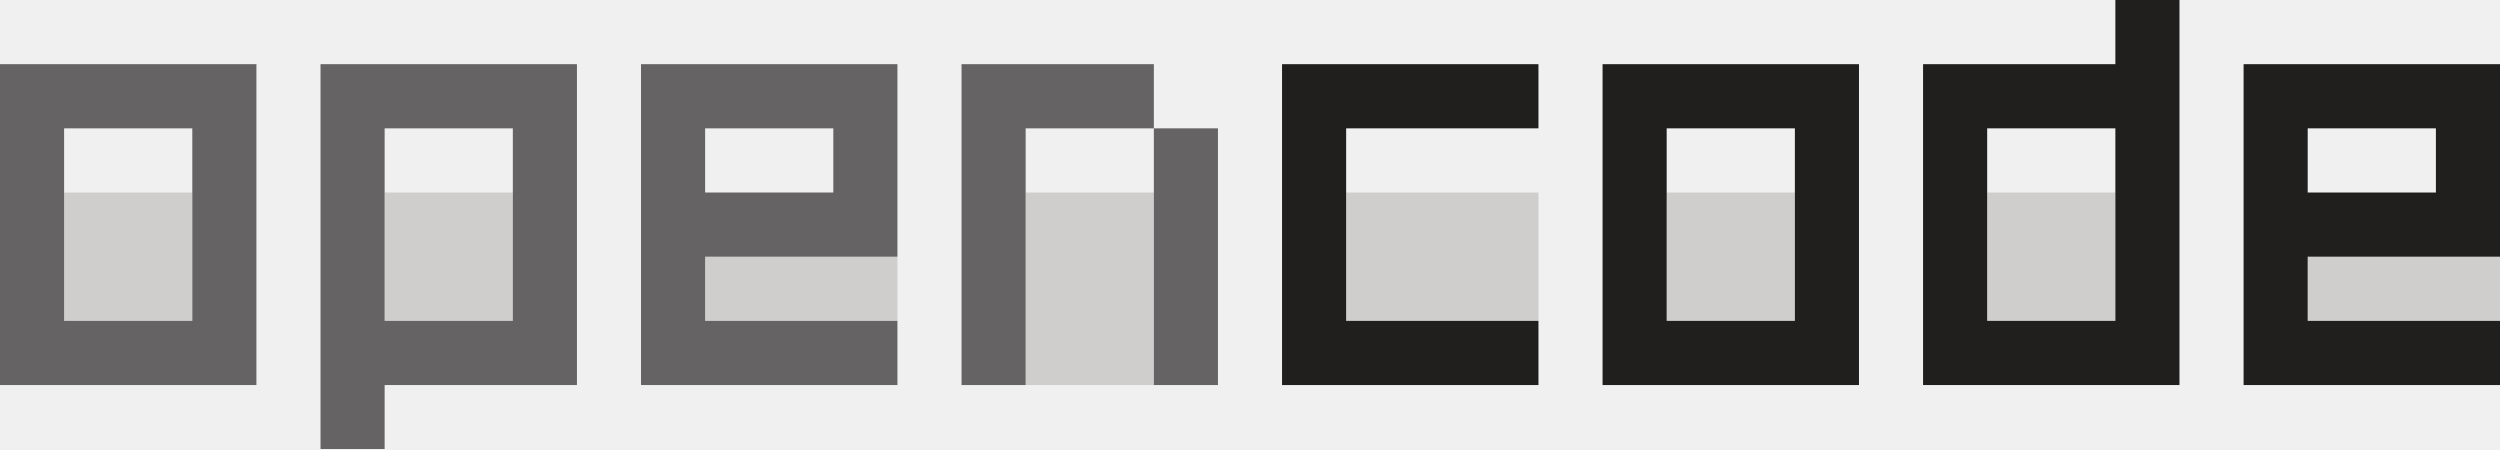
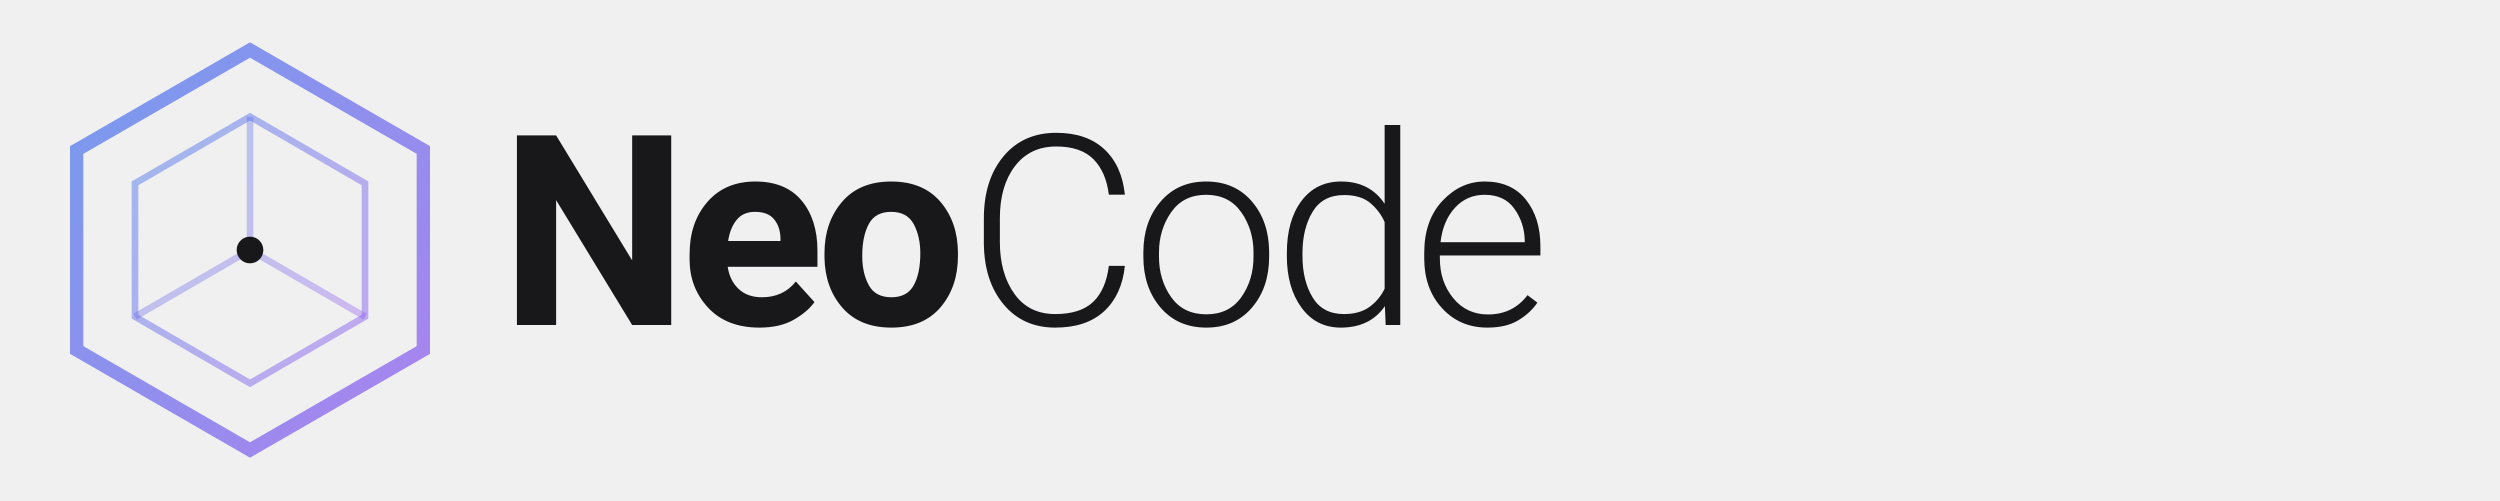
- <svg xmlns="http://www.w3.org/2000/svg" width="640" height="115" viewBox="0 0 640 115" fill="none">
-   <g clip-path="url(#clip0_1401_86330)">
-     <mask id="mask0_1401_86330" style="mask-type:luminance" maskUnits="userSpaceOnUse" x="0" y="0" width="640" height="115">
-       <path d="M640 0H0V115H640V0Z" fill="white" />
-     </mask>
-     <g mask="url(#mask0_1401_86330)">
-       <path d="M49.235 82.143H16.414V49.286H49.235V82.143Z" fill="#CFCECD" />
-       <path d="M49.231 32.857H16.41V82.143H49.231V32.857ZM65.641 98.572H0V16.429H65.641V98.572Z" fill="#656363" />
-       <path d="M131.281 82.143H98.461V49.286H131.281V82.143Z" fill="#CFCECD" />
-       <path d="M98.465 82.143H131.285V32.857H98.465V82.143ZM147.696 98.572H98.465V115H82.055V16.429H147.696V98.572Z" fill="#656363" />
-       <path d="M229.746 65.714V82.142H180.516V65.714H229.746Z" fill="#CFCECD" />
-       <path d="M229.743 65.714H180.512V82.143H229.743V98.572H164.102V16.429H229.743V65.714ZM180.512 49.286H213.332V32.857H180.512V49.286Z" fill="#656363" />
-       <path d="M295.383 98.572H262.562V49.286H295.383V98.572Z" fill="#CFCECD" />
-       <path d="M295.387 32.857H262.567V98.572H246.156V16.429H295.387V32.857ZM311.797 98.572H295.387V32.857H311.797V98.572Z" fill="#656363" />
-       <path d="M393.848 82.143H344.617V49.286H393.848V82.143Z" fill="#CFCECD" />
-       <path d="M393.844 32.857H344.613V82.143H393.844V98.572H328.203V16.429H393.844V32.857Z" fill="#211E1E" />
-       <path d="M459.485 82.143H426.664V49.286H459.485V82.143Z" fill="#CFCECD" />
-       <path d="M459.489 32.857H426.668V82.143H459.489V32.857ZM475.899 98.572H410.258V16.429H475.899V98.572Z" fill="#211E1E" />
-       <path d="M541.539 82.143H508.719V49.286H541.539V82.143Z" fill="#CFCECD" />
-       <path d="M541.535 32.857H508.715V82.143H541.535V32.857ZM557.946 98.571H492.305V16.429H541.535V0H557.946V98.571Z" fill="#211E1E" />
-       <path d="M639.996 65.714V82.142H590.766V65.714H639.996Z" fill="#CFCECD" />
-       <path d="M590.77 32.857V49.286H623.59V32.857H590.77ZM640 65.714H590.77V82.143H640V98.572H574.359V16.429H640V65.714Z" fill="#211E1E" />
-     </g>
+ <svg xmlns="http://www.w3.org/2000/svg" width="600" height="120" viewBox="0 0 600 120" fill="none">
+   <defs>
+     <linearGradient id="glow-wordmark-light" x1="0%" y1="0%" x2="100%" y2="100%">
+       <stop offset="0%" stop-color="#2563EB" />
+       <stop offset="100%" stop-color="#7C3AED" />
+     </linearGradient>
+   </defs>
+   <g transform="translate(60, 60) scale(0.4)">
+     <path d="M0 -120 L104 -60 L104 60 L0 120 L-104 60 L-104 -60 Z" fill="none" stroke="url(#glow-wordmark-light)" stroke-width="8" opacity="0.6" />
+     <path d="M0 -80 L69 -40 L69 40 L0 80 L-69 40 L-69 -40 Z" fill="none" stroke="url(#glow-wordmark-light)" stroke-width="4" opacity="0.4" />
+     <path d="M0 0 L0 -80 M0 0 L69 40 M0 0 L-69 40" stroke="url(#glow-wordmark-light)" stroke-width="4" opacity="0.3" />
+     <circle cx="0" cy="0" r="8" fill="#18181B" />
  </g>
-   <defs>
-     <clipPath id="clip0_1401_86330">
-       <rect width="640" height="115" fill="white" />
-     </clipPath>
-   </defs>
+   <text x="120" y="78" fill="#18181B" style="font-family: -apple-system, BlinkMacSystemFont, 'Segoe UI', Roboto, sans-serif; font-size: 64px; font-weight: 700; letter-spacing: -2px;">Neo<tspan style="font-weight: 300; opacity: 0.8;">Code</tspan>
+   </text>
</svg>
